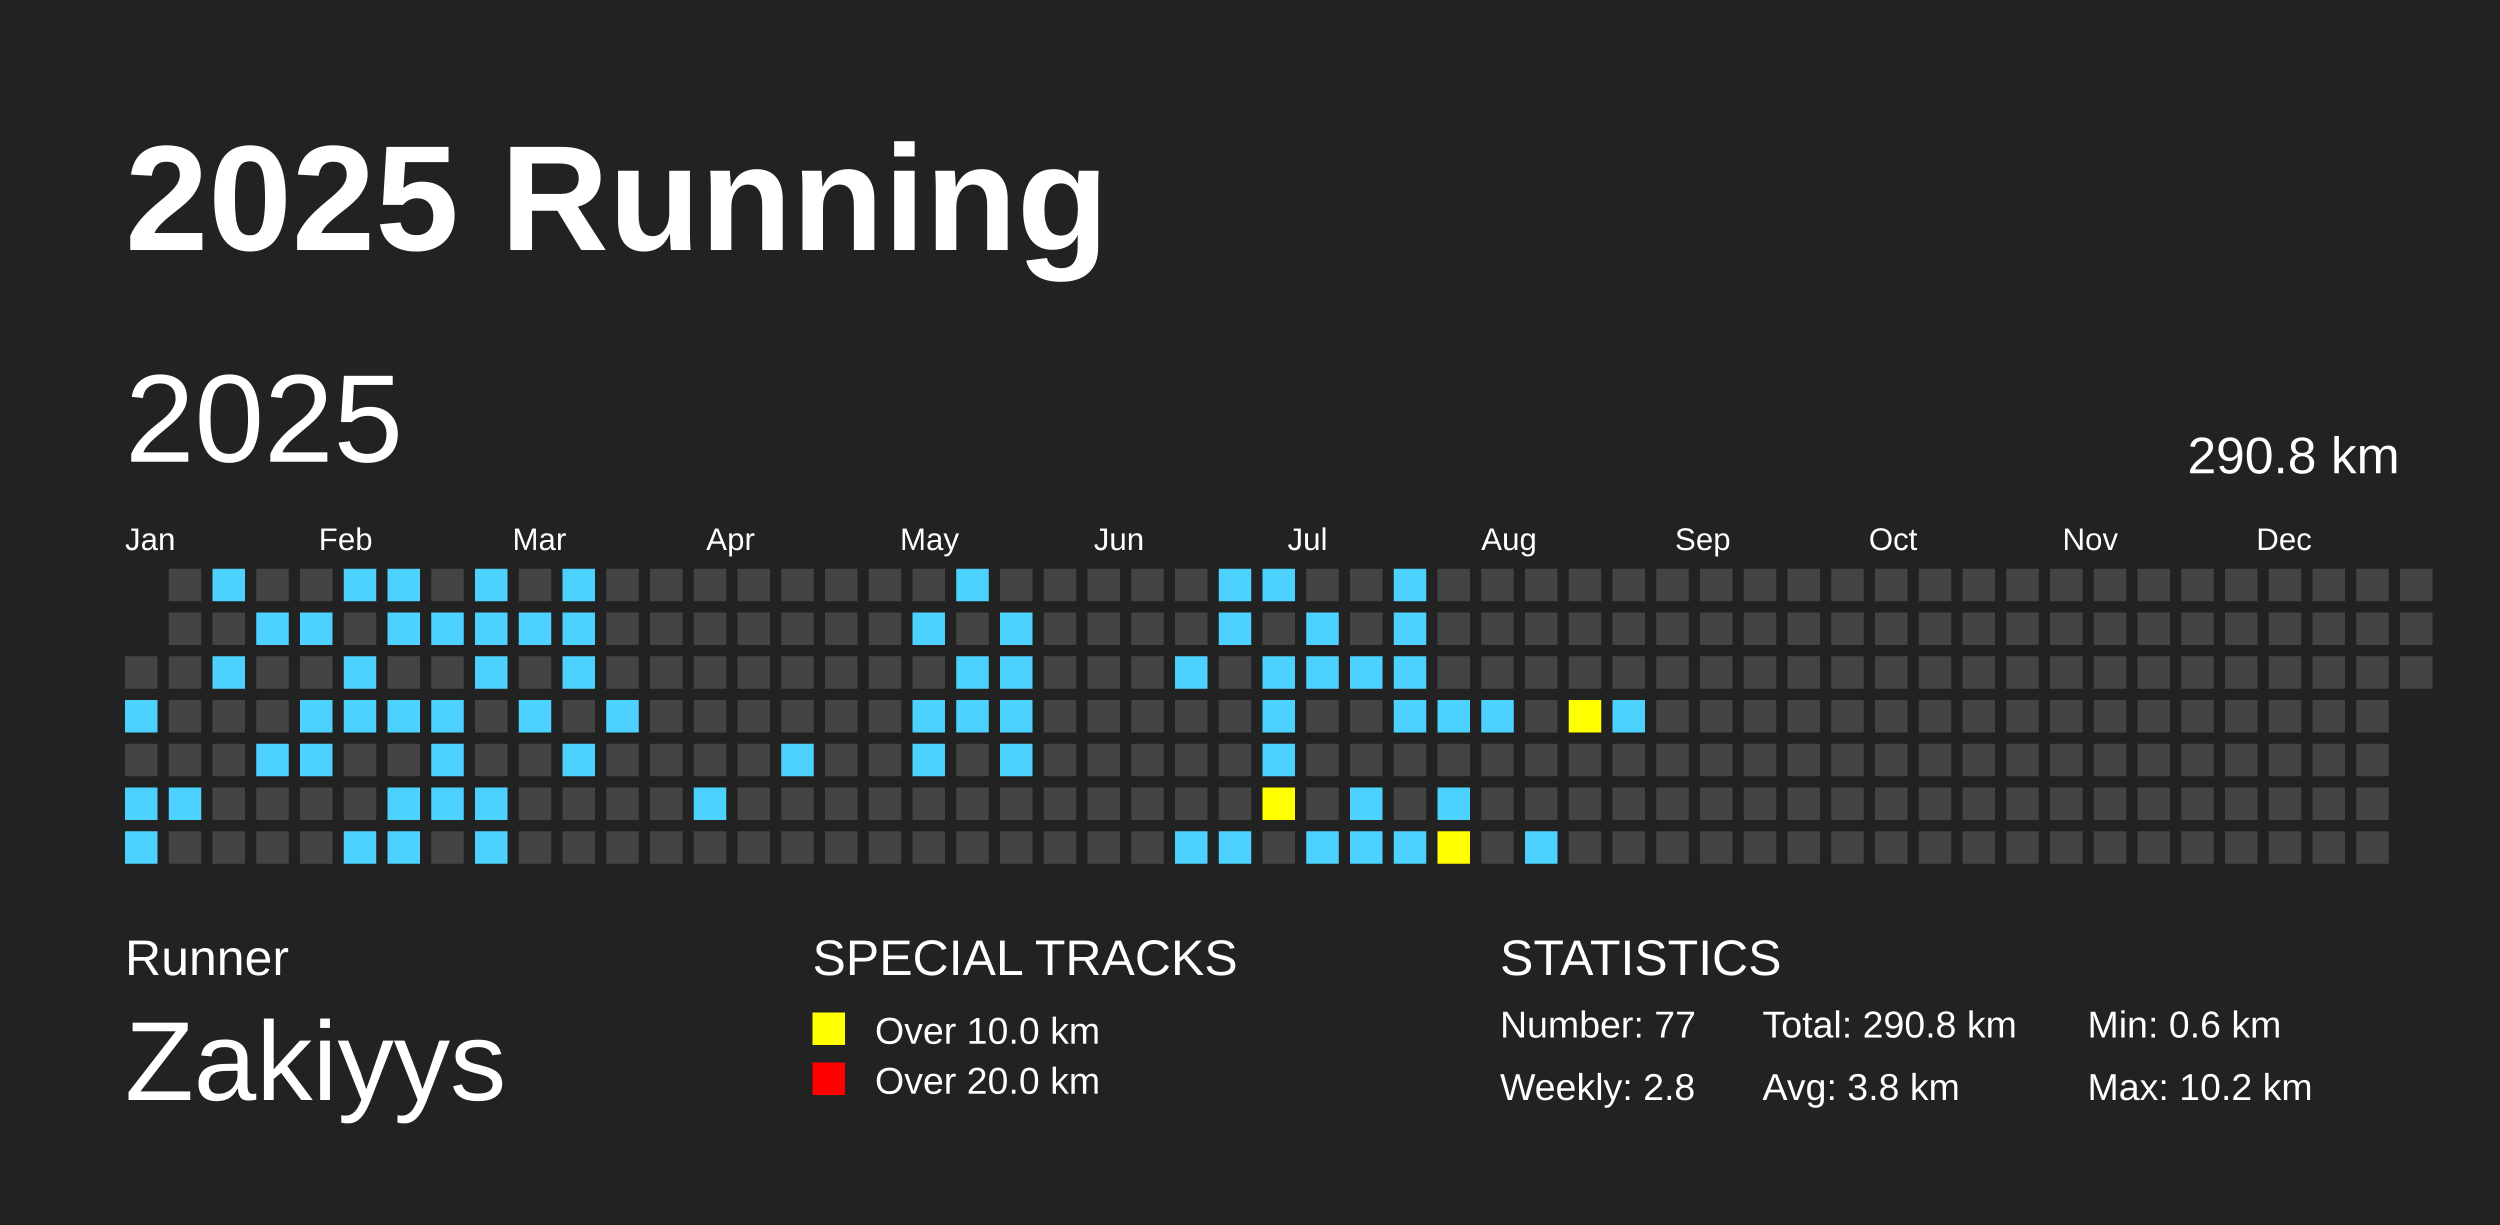
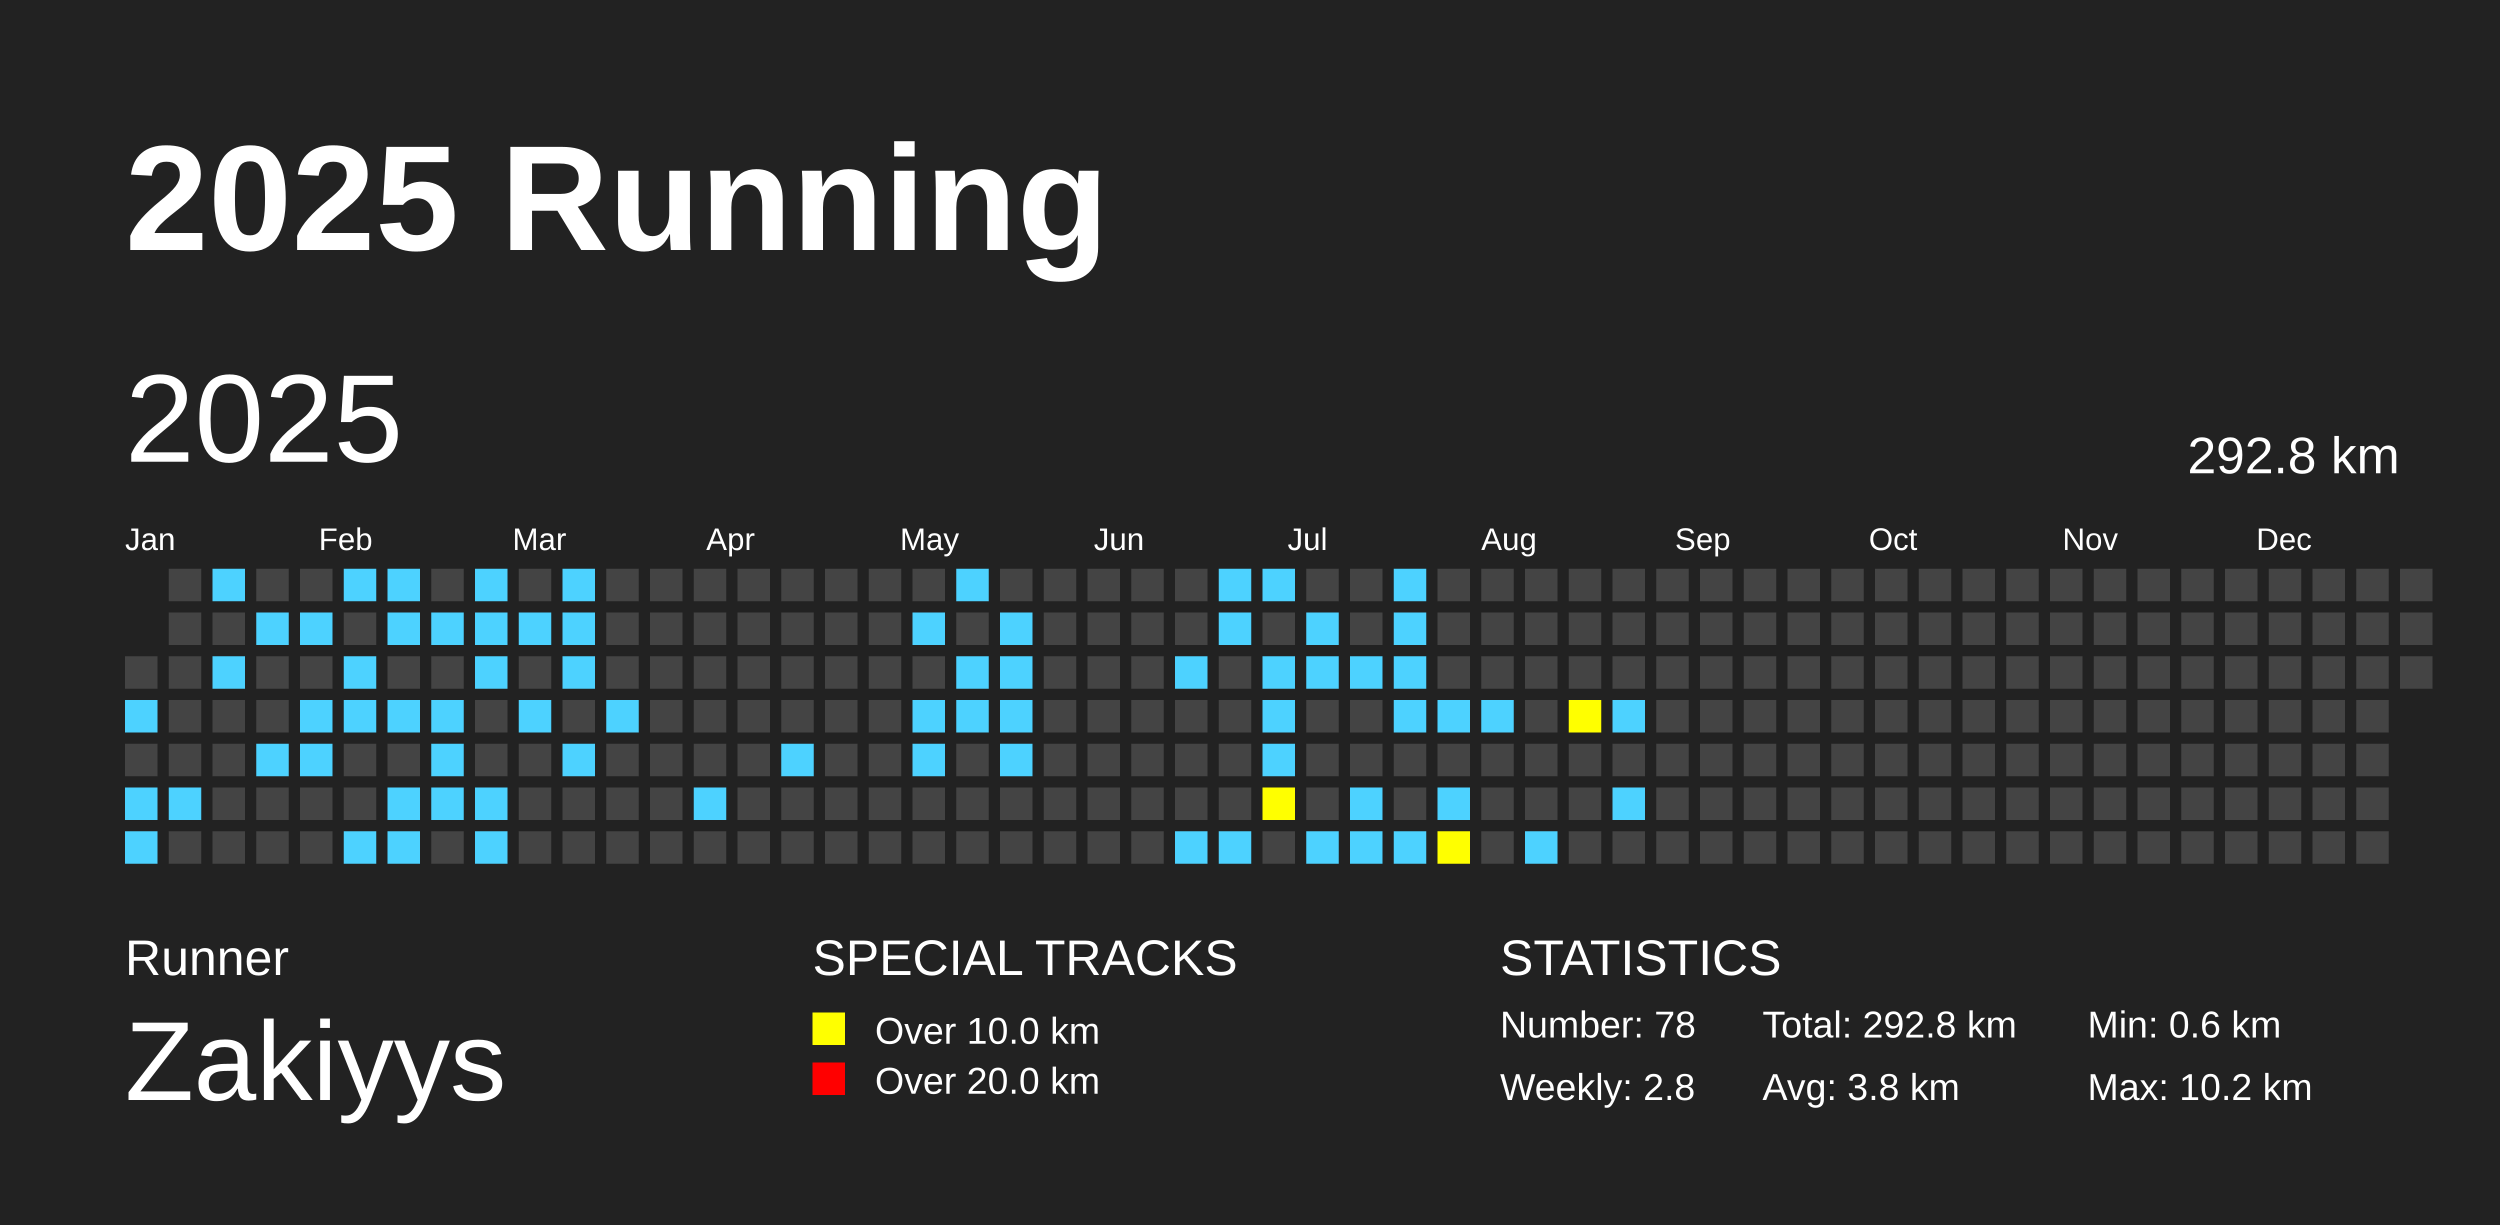
<svg xmlns="http://www.w3.org/2000/svg" baseProfile="full" height="98mm" version="1.1" viewBox="0,0,200,98" width="200mm">
  <defs />
  <rect fill="#222222" height="98" width="200" x="0" y="0" />
  <text fill="#FFFFFF" style="font-size:12px; font-family:Arial; font-weight:bold;" x="10" y="20">2025 Running</text>
  <text fill="#FFFFFF" style="font-size:4px; font-family:Arial" x="10" y="78">Runner</text>
  <text fill="#FFFFFF" style="font-size:9px; font-family:Arial" x="10" y="88">Zakiyys</text>
  <text fill="#FFFFFF" style="font-size:4px; font-family:Arial" x="65" y="78">SPECIAL TRACKS</text>
  <rect fill="yellow" height="2.6" width="2.6" x="65" y="81" />
  <text fill="#FFFFFF" style="font-size:3px; font-family:Arial" x="70" y="83.5">Over 10.0 km</text>
  <rect fill="red" height="2.6" width="2.6" x="65" y="85" />
  <text fill="#FFFFFF" style="font-size:3px; font-family:Arial" x="70" y="87.5">Over 20.0 km</text>
  <text fill="#FFFFFF" style="font-size:4px; font-family:Arial" x="120" y="78">STATISTICS</text>
-   <text fill="#FFFFFF" style="font-size:3px; font-family:Arial" x="120" y="83">Number: 77</text>
+   <text fill="#FFFFFF" style="font-size:3px; font-family:Arial" x="120" y="83">Number: 78</text>
  <text fill="#FFFFFF" style="font-size:3px; font-family:Arial" x="120" y="88">Weekly: 2.8</text>
-   <text fill="#FFFFFF" style="font-size:3px; font-family:Arial" x="141" y="83">Total: 290.8 km</text>
+   <text fill="#FFFFFF" style="font-size:3px; font-family:Arial" x="141" y="83">Total: 292.8 km</text>
  <text fill="#FFFFFF" style="font-size:3px; font-family:Arial" x="141" y="88">Avg: 3.8 km</text>
  <text fill="#FFFFFF" style="font-size:3px; font-family:Arial" x="167" y="83">Min: 0.6 km</text>
  <text fill="#FFFFFF" style="font-size:3px; font-family:Arial" x="167" y="88">Max: 10.2 km</text>
  <text dominant-baseline="hanging" fill="#FFFFFF" style="font-size:10.0px; font-family:Arial;" x="10" y="30">2025</text>
-   <text dominant-baseline="hanging" fill="#FFFFFF" style="font-size:4.125px; font-family:Arial;" x="175" y="35">290.8 km</text>
+   <text dominant-baseline="hanging" fill="#FFFFFF" style="font-size:4.125px; font-family:Arial;" x="175" y="35">292.8 km</text>
  <text fill="#FFFFFF" style="font-size:2.5px; font-family:Arial" x="10.0" y="44">Jan</text>
  <text fill="#FFFFFF" style="font-size:2.5px; font-family:Arial" x="25.5" y="44">Feb</text>
  <text fill="#FFFFFF" style="font-size:2.5px; font-family:Arial" x="41.0" y="44">Mar</text>
  <text fill="#FFFFFF" style="font-size:2.5px; font-family:Arial" x="56.5" y="44">Apr</text>
  <text fill="#FFFFFF" style="font-size:2.5px; font-family:Arial" x="72.0" y="44">May</text>
  <text fill="#FFFFFF" style="font-size:2.5px; font-family:Arial" x="87.5" y="44">Jun</text>
  <text fill="#FFFFFF" style="font-size:2.5px; font-family:Arial" x="103.0" y="44">Jul</text>
  <text fill="#FFFFFF" style="font-size:2.5px; font-family:Arial" x="118.5" y="44">Aug</text>
  <text fill="#FFFFFF" style="font-size:2.5px; font-family:Arial" x="134.0" y="44">Sep</text>
  <text fill="#FFFFFF" style="font-size:2.5px; font-family:Arial" x="149.5" y="44">Oct</text>
  <text fill="#FFFFFF" style="font-size:2.5px; font-family:Arial" x="165.0" y="44">Nov</text>
  <text fill="#FFFFFF" style="font-size:2.5px; font-family:Arial" x="180.5" y="44">Dec</text>
  <rect fill="#444444" height="2.6" width="2.6" x="10.0" y="52.5" />
  <rect fill="#4DD2FF" height="2.6" width="2.6" x="10.0" y="56.0" />
  <rect fill="#444444" height="2.6" width="2.6" x="10.0" y="59.5" />
  <rect fill="#4DD2FF" height="2.6" width="2.6" x="10.0" y="63.0" />
  <rect fill="#4DD2FF" height="2.6" width="2.6" x="10.0" y="66.5" />
  <rect fill="#444444" height="2.6" width="2.6" x="13.5" y="45.5" />
  <rect fill="#444444" height="2.6" width="2.6" x="13.5" y="49.0" />
  <rect fill="#444444" height="2.6" width="2.6" x="13.5" y="52.5" />
  <rect fill="#444444" height="2.6" width="2.6" x="13.5" y="56.0" />
  <rect fill="#444444" height="2.6" width="2.6" x="13.5" y="59.5" />
  <rect fill="#4DD2FF" height="2.6" width="2.6" x="13.5" y="63.0" />
  <rect fill="#444444" height="2.6" width="2.6" x="13.5" y="66.5" />
  <rect fill="#4DD2FF" height="2.6" width="2.6" x="17.0" y="45.5" />
  <rect fill="#444444" height="2.6" width="2.6" x="17.0" y="49.0" />
  <rect fill="#4DD2FF" height="2.6" width="2.6" x="17.0" y="52.5" />
  <rect fill="#444444" height="2.6" width="2.6" x="17.0" y="56.0" />
  <rect fill="#444444" height="2.6" width="2.6" x="17.0" y="59.5" />
  <rect fill="#444444" height="2.6" width="2.6" x="17.0" y="63.0" />
  <rect fill="#444444" height="2.6" width="2.6" x="17.0" y="66.5" />
  <rect fill="#444444" height="2.6" width="2.6" x="20.5" y="45.5" />
  <rect fill="#4DD2FF" height="2.6" width="2.6" x="20.5" y="49.0" />
  <rect fill="#444444" height="2.6" width="2.6" x="20.5" y="52.5" />
  <rect fill="#444444" height="2.6" width="2.6" x="20.5" y="56.0" />
  <rect fill="#4DD2FF" height="2.6" width="2.6" x="20.5" y="59.5" />
  <rect fill="#444444" height="2.6" width="2.6" x="20.5" y="63.0" />
  <rect fill="#444444" height="2.6" width="2.6" x="20.5" y="66.5" />
  <rect fill="#444444" height="2.6" width="2.6" x="24.0" y="45.5" />
  <rect fill="#4DD2FF" height="2.6" width="2.6" x="24.0" y="49.0" />
  <rect fill="#444444" height="2.6" width="2.6" x="24.0" y="52.5" />
  <rect fill="#4DD2FF" height="2.6" width="2.6" x="24.0" y="56.0" />
  <rect fill="#4DD2FF" height="2.6" width="2.6" x="24.0" y="59.5" />
  <rect fill="#444444" height="2.6" width="2.6" x="24.0" y="63.0" />
  <rect fill="#444444" height="2.6" width="2.6" x="24.0" y="66.5" />
  <rect fill="#4DD2FF" height="2.6" width="2.6" x="27.5" y="45.5" />
  <rect fill="#444444" height="2.6" width="2.6" x="27.5" y="49.0" />
  <rect fill="#4DD2FF" height="2.6" width="2.6" x="27.5" y="52.5" />
  <rect fill="#4DD2FF" height="2.6" width="2.6" x="27.5" y="56.0" />
  <rect fill="#444444" height="2.6" width="2.6" x="27.5" y="59.5" />
  <rect fill="#444444" height="2.6" width="2.6" x="27.5" y="63.0" />
  <rect fill="#4DD2FF" height="2.6" width="2.6" x="27.5" y="66.5" />
  <rect fill="#4DD2FF" height="2.6" width="2.6" x="31.0" y="45.5" />
  <rect fill="#4DD2FF" height="2.6" width="2.6" x="31.0" y="49.0" />
  <rect fill="#444444" height="2.6" width="2.6" x="31.0" y="52.5" />
  <rect fill="#4DD2FF" height="2.6" width="2.6" x="31.0" y="56.0" />
  <rect fill="#444444" height="2.6" width="2.6" x="31.0" y="59.5" />
  <rect fill="#4DD2FF" height="2.6" width="2.6" x="31.0" y="63.0" />
  <rect fill="#4DD2FF" height="2.6" width="2.6" x="31.0" y="66.5" />
  <rect fill="#444444" height="2.6" width="2.6" x="34.5" y="45.5" />
  <rect fill="#4DD2FF" height="2.6" width="2.6" x="34.5" y="49.0" />
  <rect fill="#444444" height="2.6" width="2.6" x="34.5" y="52.5" />
  <rect fill="#4DD2FF" height="2.6" width="2.6" x="34.5" y="56.0" />
  <rect fill="#4DD2FF" height="2.6" width="2.6" x="34.5" y="59.5" />
  <rect fill="#4DD2FF" height="2.6" width="2.6" x="34.5" y="63.0" />
  <rect fill="#444444" height="2.6" width="2.6" x="34.5" y="66.5" />
  <rect fill="#4DD2FF" height="2.6" width="2.6" x="38.0" y="45.5" />
  <rect fill="#4DD2FF" height="2.6" width="2.6" x="38.0" y="49.0" />
  <rect fill="#4DD2FF" height="2.6" width="2.6" x="38.0" y="52.5" />
  <rect fill="#444444" height="2.6" width="2.6" x="38.0" y="56.0" />
  <rect fill="#444444" height="2.6" width="2.6" x="38.0" y="59.5" />
  <rect fill="#4DD2FF" height="2.6" width="2.6" x="38.0" y="63.0" />
  <rect fill="#4DD2FF" height="2.6" width="2.6" x="38.0" y="66.5" />
  <rect fill="#444444" height="2.6" width="2.6" x="41.5" y="45.5" />
  <rect fill="#4DD2FF" height="2.6" width="2.6" x="41.5" y="49.0" />
  <rect fill="#444444" height="2.6" width="2.6" x="41.5" y="52.5" />
  <rect fill="#4DD2FF" height="2.6" width="2.6" x="41.5" y="56.0" />
  <rect fill="#444444" height="2.6" width="2.6" x="41.5" y="59.5" />
  <rect fill="#444444" height="2.6" width="2.6" x="41.5" y="63.0" />
  <rect fill="#444444" height="2.6" width="2.6" x="41.5" y="66.5" />
  <rect fill="#4DD2FF" height="2.6" width="2.6" x="45.0" y="45.5" />
  <rect fill="#4DD2FF" height="2.6" width="2.6" x="45.0" y="49.0" />
  <rect fill="#4DD2FF" height="2.6" width="2.6" x="45.0" y="52.5" />
  <rect fill="#444444" height="2.6" width="2.6" x="45.0" y="56.0" />
  <rect fill="#4DD2FF" height="2.6" width="2.6" x="45.0" y="59.5" />
  <rect fill="#444444" height="2.6" width="2.6" x="45.0" y="63.0" />
  <rect fill="#444444" height="2.6" width="2.6" x="45.0" y="66.5" />
  <rect fill="#444444" height="2.6" width="2.6" x="48.5" y="45.5" />
  <rect fill="#444444" height="2.6" width="2.6" x="48.5" y="49.0" />
  <rect fill="#444444" height="2.6" width="2.6" x="48.5" y="52.5" />
  <rect fill="#4DD2FF" height="2.6" width="2.6" x="48.5" y="56.0" />
  <rect fill="#444444" height="2.6" width="2.6" x="48.5" y="59.5" />
  <rect fill="#444444" height="2.6" width="2.6" x="48.5" y="63.0" />
  <rect fill="#444444" height="2.6" width="2.6" x="48.5" y="66.5" />
  <rect fill="#444444" height="2.6" width="2.6" x="52.0" y="45.5" />
  <rect fill="#444444" height="2.6" width="2.6" x="52.0" y="49.0" />
  <rect fill="#444444" height="2.6" width="2.6" x="52.0" y="52.5" />
  <rect fill="#444444" height="2.6" width="2.6" x="52.0" y="56.0" />
  <rect fill="#444444" height="2.6" width="2.6" x="52.0" y="59.5" />
  <rect fill="#444444" height="2.6" width="2.6" x="52.0" y="63.0" />
  <rect fill="#444444" height="2.6" width="2.6" x="52.0" y="66.5" />
  <rect fill="#444444" height="2.6" width="2.6" x="55.5" y="45.5" />
  <rect fill="#444444" height="2.6" width="2.6" x="55.5" y="49.0" />
  <rect fill="#444444" height="2.6" width="2.6" x="55.5" y="52.5" />
  <rect fill="#444444" height="2.6" width="2.6" x="55.5" y="56.0" />
  <rect fill="#444444" height="2.6" width="2.6" x="55.5" y="59.5" />
  <rect fill="#4DD2FF" height="2.6" width="2.6" x="55.5" y="63.0" />
  <rect fill="#444444" height="2.6" width="2.6" x="55.5" y="66.5" />
  <rect fill="#444444" height="2.6" width="2.6" x="59.0" y="45.5" />
  <rect fill="#444444" height="2.6" width="2.6" x="59.0" y="49.0" />
  <rect fill="#444444" height="2.6" width="2.6" x="59.0" y="52.5" />
  <rect fill="#444444" height="2.6" width="2.6" x="59.0" y="56.0" />
  <rect fill="#444444" height="2.6" width="2.6" x="59.0" y="59.5" />
  <rect fill="#444444" height="2.6" width="2.6" x="59.0" y="63.0" />
  <rect fill="#444444" height="2.6" width="2.6" x="59.0" y="66.5" />
  <rect fill="#444444" height="2.6" width="2.6" x="62.5" y="45.5" />
  <rect fill="#444444" height="2.6" width="2.6" x="62.5" y="49.0" />
  <rect fill="#444444" height="2.6" width="2.6" x="62.5" y="52.5" />
  <rect fill="#444444" height="2.6" width="2.6" x="62.5" y="56.0" />
  <rect fill="#4DD2FF" height="2.6" width="2.6" x="62.5" y="59.5" />
  <rect fill="#444444" height="2.6" width="2.6" x="62.5" y="63.0" />
  <rect fill="#444444" height="2.6" width="2.6" x="62.5" y="66.5" />
  <rect fill="#444444" height="2.6" width="2.6" x="66.0" y="45.5" />
  <rect fill="#444444" height="2.6" width="2.6" x="66.0" y="49.0" />
  <rect fill="#444444" height="2.6" width="2.6" x="66.0" y="52.5" />
  <rect fill="#444444" height="2.6" width="2.6" x="66.0" y="56.0" />
  <rect fill="#444444" height="2.6" width="2.6" x="66.0" y="59.5" />
  <rect fill="#444444" height="2.6" width="2.6" x="66.0" y="63.0" />
  <rect fill="#444444" height="2.6" width="2.6" x="66.0" y="66.5" />
  <rect fill="#444444" height="2.6" width="2.6" x="69.5" y="45.5" />
  <rect fill="#444444" height="2.6" width="2.6" x="69.5" y="49.0" />
  <rect fill="#444444" height="2.6" width="2.6" x="69.5" y="52.5" />
  <rect fill="#444444" height="2.6" width="2.6" x="69.5" y="56.0" />
  <rect fill="#444444" height="2.6" width="2.6" x="69.5" y="59.5" />
  <rect fill="#444444" height="2.6" width="2.6" x="69.5" y="63.0" />
  <rect fill="#444444" height="2.6" width="2.6" x="69.5" y="66.5" />
  <rect fill="#444444" height="2.6" width="2.6" x="73.0" y="45.5" />
  <rect fill="#4DD2FF" height="2.6" width="2.6" x="73.0" y="49.0" />
  <rect fill="#444444" height="2.6" width="2.6" x="73.0" y="52.5" />
  <rect fill="#4DD2FF" height="2.6" width="2.6" x="73.0" y="56.0" />
  <rect fill="#4DD2FF" height="2.6" width="2.6" x="73.0" y="59.5" />
  <rect fill="#444444" height="2.6" width="2.6" x="73.0" y="63.0" />
  <rect fill="#444444" height="2.6" width="2.6" x="73.0" y="66.5" />
  <rect fill="#4DD2FF" height="2.6" width="2.6" x="76.5" y="45.5" />
  <rect fill="#444444" height="2.6" width="2.6" x="76.5" y="49.0" />
  <rect fill="#4DD2FF" height="2.6" width="2.6" x="76.5" y="52.5" />
  <rect fill="#4DD2FF" height="2.6" width="2.6" x="76.5" y="56.0" />
  <rect fill="#444444" height="2.6" width="2.6" x="76.5" y="59.5" />
  <rect fill="#444444" height="2.6" width="2.6" x="76.5" y="63.0" />
  <rect fill="#444444" height="2.6" width="2.6" x="76.5" y="66.5" />
  <rect fill="#444444" height="2.6" width="2.6" x="80.0" y="45.5" />
  <rect fill="#4DD2FF" height="2.6" width="2.6" x="80.0" y="49.0" />
  <rect fill="#4DD2FF" height="2.6" width="2.6" x="80.0" y="52.5" />
  <rect fill="#4DD2FF" height="2.6" width="2.6" x="80.0" y="56.0" />
  <rect fill="#4DD2FF" height="2.6" width="2.6" x="80.0" y="59.5" />
  <rect fill="#444444" height="2.6" width="2.6" x="80.0" y="63.0" />
  <rect fill="#444444" height="2.6" width="2.6" x="80.0" y="66.5" />
  <rect fill="#444444" height="2.6" width="2.6" x="83.5" y="45.5" />
  <rect fill="#444444" height="2.6" width="2.6" x="83.5" y="49.0" />
  <rect fill="#444444" height="2.6" width="2.6" x="83.5" y="52.5" />
  <rect fill="#444444" height="2.6" width="2.6" x="83.5" y="56.0" />
  <rect fill="#444444" height="2.6" width="2.6" x="83.5" y="59.5" />
  <rect fill="#444444" height="2.6" width="2.6" x="83.5" y="63.0" />
  <rect fill="#444444" height="2.6" width="2.6" x="83.5" y="66.5" />
  <rect fill="#444444" height="2.6" width="2.6" x="87.0" y="45.5" />
  <rect fill="#444444" height="2.6" width="2.6" x="87.0" y="49.0" />
  <rect fill="#444444" height="2.6" width="2.6" x="87.0" y="52.5" />
  <rect fill="#444444" height="2.6" width="2.6" x="87.0" y="56.0" />
  <rect fill="#444444" height="2.6" width="2.6" x="87.0" y="59.5" />
  <rect fill="#444444" height="2.6" width="2.6" x="87.0" y="63.0" />
  <rect fill="#444444" height="2.6" width="2.6" x="87.0" y="66.5" />
  <rect fill="#444444" height="2.6" width="2.6" x="90.5" y="45.5" />
  <rect fill="#444444" height="2.6" width="2.6" x="90.5" y="49.0" />
  <rect fill="#444444" height="2.6" width="2.6" x="90.5" y="52.5" />
  <rect fill="#444444" height="2.6" width="2.6" x="90.5" y="56.0" />
  <rect fill="#444444" height="2.6" width="2.6" x="90.5" y="59.5" />
  <rect fill="#444444" height="2.6" width="2.6" x="90.5" y="63.0" />
  <rect fill="#444444" height="2.6" width="2.6" x="90.5" y="66.5" />
  <rect fill="#444444" height="2.6" width="2.6" x="94.0" y="45.5" />
  <rect fill="#444444" height="2.6" width="2.6" x="94.0" y="49.0" />
  <rect fill="#4DD2FF" height="2.6" width="2.6" x="94.0" y="52.5" />
  <rect fill="#444444" height="2.6" width="2.6" x="94.0" y="56.0" />
  <rect fill="#444444" height="2.6" width="2.6" x="94.0" y="59.5" />
  <rect fill="#444444" height="2.6" width="2.6" x="94.0" y="63.0" />
  <rect fill="#4DD2FF" height="2.6" width="2.6" x="94.0" y="66.5" />
  <rect fill="#4DD2FF" height="2.6" width="2.6" x="97.5" y="45.5" />
  <rect fill="#4DD2FF" height="2.6" width="2.6" x="97.5" y="49.0" />
  <rect fill="#444444" height="2.6" width="2.6" x="97.5" y="52.5" />
  <rect fill="#444444" height="2.6" width="2.6" x="97.5" y="56.0" />
  <rect fill="#444444" height="2.6" width="2.6" x="97.5" y="59.5" />
  <rect fill="#444444" height="2.6" width="2.6" x="97.5" y="63.0" />
  <rect fill="#4DD2FF" height="2.6" width="2.6" x="97.5" y="66.5" />
  <rect fill="#4DD2FF" height="2.6" width="2.6" x="101.0" y="45.5" />
  <rect fill="#444444" height="2.6" width="2.6" x="101.0" y="49.0" />
  <rect fill="#4DD2FF" height="2.6" width="2.6" x="101.0" y="52.5" />
  <rect fill="#4DD2FF" height="2.6" width="2.6" x="101.0" y="56.0" />
  <rect fill="#4DD2FF" height="2.6" width="2.6" x="101.0" y="59.5" />
  <rect fill="yellow" height="2.6" width="2.6" x="101.0" y="63.0" />
  <rect fill="#444444" height="2.6" width="2.6" x="101.0" y="66.5" />
  <rect fill="#444444" height="2.6" width="2.6" x="104.5" y="45.5" />
  <rect fill="#4DD2FF" height="2.6" width="2.6" x="104.5" y="49.0" />
  <rect fill="#4DD2FF" height="2.6" width="2.6" x="104.5" y="52.5" />
  <rect fill="#444444" height="2.6" width="2.6" x="104.5" y="56.0" />
  <rect fill="#444444" height="2.6" width="2.6" x="104.5" y="59.5" />
  <rect fill="#444444" height="2.6" width="2.6" x="104.5" y="63.0" />
  <rect fill="#4DD2FF" height="2.6" width="2.6" x="104.5" y="66.5" />
  <rect fill="#444444" height="2.6" width="2.6" x="108.0" y="45.5" />
  <rect fill="#444444" height="2.6" width="2.6" x="108.0" y="49.0" />
  <rect fill="#4DD2FF" height="2.6" width="2.6" x="108.0" y="52.5" />
  <rect fill="#444444" height="2.6" width="2.6" x="108.0" y="56.0" />
  <rect fill="#444444" height="2.6" width="2.6" x="108.0" y="59.5" />
  <rect fill="#4DD2FF" height="2.6" width="2.6" x="108.0" y="63.0" />
  <rect fill="#4DD2FF" height="2.6" width="2.6" x="108.0" y="66.5" />
  <rect fill="#4DD2FF" height="2.6" width="2.6" x="111.5" y="45.5" />
  <rect fill="#4DD2FF" height="2.6" width="2.6" x="111.5" y="49.0" />
  <rect fill="#4DD2FF" height="2.6" width="2.6" x="111.5" y="52.5" />
  <rect fill="#4DD2FF" height="2.6" width="2.6" x="111.5" y="56.0" />
  <rect fill="#444444" height="2.6" width="2.6" x="111.5" y="59.5" />
  <rect fill="#444444" height="2.6" width="2.6" x="111.5" y="63.0" />
  <rect fill="#4DD2FF" height="2.6" width="2.6" x="111.5" y="66.5" />
  <rect fill="#444444" height="2.6" width="2.6" x="115.0" y="45.5" />
  <rect fill="#444444" height="2.6" width="2.6" x="115.0" y="49.0" />
  <rect fill="#444444" height="2.6" width="2.6" x="115.0" y="52.5" />
  <rect fill="#4DD2FF" height="2.6" width="2.6" x="115.0" y="56.0" />
  <rect fill="#444444" height="2.6" width="2.6" x="115.0" y="59.5" />
  <rect fill="#4DD2FF" height="2.6" width="2.6" x="115.0" y="63.0" />
  <rect fill="yellow" height="2.6" width="2.6" x="115.0" y="66.5" />
  <rect fill="#444444" height="2.6" width="2.6" x="118.5" y="45.5" />
  <rect fill="#444444" height="2.6" width="2.6" x="118.5" y="49.0" />
  <rect fill="#444444" height="2.6" width="2.6" x="118.5" y="52.5" />
  <rect fill="#4DD2FF" height="2.6" width="2.6" x="118.5" y="56.0" />
  <rect fill="#444444" height="2.6" width="2.6" x="118.5" y="59.5" />
  <rect fill="#444444" height="2.6" width="2.6" x="118.5" y="63.0" />
  <rect fill="#444444" height="2.6" width="2.6" x="118.5" y="66.5" />
  <rect fill="#444444" height="2.6" width="2.6" x="122.0" y="45.5" />
  <rect fill="#444444" height="2.6" width="2.6" x="122.0" y="49.0" />
  <rect fill="#444444" height="2.6" width="2.6" x="122.0" y="52.5" />
  <rect fill="#444444" height="2.6" width="2.6" x="122.0" y="56.0" />
  <rect fill="#444444" height="2.6" width="2.6" x="122.0" y="59.5" />
  <rect fill="#444444" height="2.6" width="2.6" x="122.0" y="63.0" />
  <rect fill="#4DD2FF" height="2.6" width="2.6" x="122.0" y="66.5" />
  <rect fill="#444444" height="2.6" width="2.6" x="125.5" y="45.5" />
  <rect fill="#444444" height="2.6" width="2.6" x="125.5" y="49.0" />
  <rect fill="#444444" height="2.6" width="2.6" x="125.5" y="52.5" />
  <rect fill="yellow" height="2.6" width="2.6" x="125.5" y="56.0" />
  <rect fill="#444444" height="2.6" width="2.6" x="125.5" y="59.5" />
  <rect fill="#444444" height="2.6" width="2.6" x="125.5" y="63.0" />
  <rect fill="#444444" height="2.6" width="2.6" x="125.5" y="66.5" />
  <rect fill="#444444" height="2.6" width="2.6" x="129.0" y="45.5" />
  <rect fill="#444444" height="2.6" width="2.6" x="129.0" y="49.0" />
  <rect fill="#444444" height="2.6" width="2.6" x="129.0" y="52.5" />
  <rect fill="#4DD2FF" height="2.6" width="2.6" x="129.0" y="56.0" />
  <rect fill="#444444" height="2.6" width="2.6" x="129.0" y="59.5" />
-   <rect fill="#444444" height="2.6" width="2.6" x="129.0" y="63.0" />
+   <rect fill="#4DD2FF" height="2.6" width="2.6" x="129.0" y="63.0" />
  <rect fill="#444444" height="2.6" width="2.6" x="129.0" y="66.5" />
  <rect fill="#444444" height="2.6" width="2.6" x="132.5" y="45.5" />
  <rect fill="#444444" height="2.6" width="2.6" x="132.5" y="49.0" />
  <rect fill="#444444" height="2.6" width="2.6" x="132.5" y="52.5" />
  <rect fill="#444444" height="2.6" width="2.6" x="132.5" y="56.0" />
  <rect fill="#444444" height="2.6" width="2.6" x="132.5" y="59.5" />
  <rect fill="#444444" height="2.6" width="2.6" x="132.5" y="63.0" />
  <rect fill="#444444" height="2.6" width="2.6" x="132.5" y="66.5" />
  <rect fill="#444444" height="2.6" width="2.6" x="136.0" y="45.5" />
  <rect fill="#444444" height="2.6" width="2.6" x="136.0" y="49.0" />
  <rect fill="#444444" height="2.6" width="2.6" x="136.0" y="52.5" />
  <rect fill="#444444" height="2.6" width="2.6" x="136.0" y="56.0" />
  <rect fill="#444444" height="2.6" width="2.6" x="136.0" y="59.5" />
  <rect fill="#444444" height="2.6" width="2.6" x="136.0" y="63.0" />
  <rect fill="#444444" height="2.6" width="2.6" x="136.0" y="66.5" />
  <rect fill="#444444" height="2.6" width="2.6" x="139.5" y="45.5" />
  <rect fill="#444444" height="2.6" width="2.6" x="139.5" y="49.0" />
  <rect fill="#444444" height="2.6" width="2.6" x="139.5" y="52.5" />
  <rect fill="#444444" height="2.6" width="2.6" x="139.5" y="56.0" />
  <rect fill="#444444" height="2.6" width="2.6" x="139.5" y="59.5" />
  <rect fill="#444444" height="2.6" width="2.6" x="139.5" y="63.0" />
  <rect fill="#444444" height="2.6" width="2.6" x="139.5" y="66.5" />
  <rect fill="#444444" height="2.6" width="2.6" x="143.0" y="45.5" />
  <rect fill="#444444" height="2.6" width="2.6" x="143.0" y="49.0" />
  <rect fill="#444444" height="2.6" width="2.6" x="143.0" y="52.5" />
  <rect fill="#444444" height="2.6" width="2.6" x="143.0" y="56.0" />
  <rect fill="#444444" height="2.6" width="2.6" x="143.0" y="59.5" />
  <rect fill="#444444" height="2.6" width="2.6" x="143.0" y="63.0" />
  <rect fill="#444444" height="2.6" width="2.6" x="143.0" y="66.5" />
  <rect fill="#444444" height="2.6" width="2.6" x="146.5" y="45.5" />
  <rect fill="#444444" height="2.6" width="2.6" x="146.5" y="49.0" />
  <rect fill="#444444" height="2.6" width="2.6" x="146.5" y="52.5" />
  <rect fill="#444444" height="2.6" width="2.6" x="146.5" y="56.0" />
  <rect fill="#444444" height="2.6" width="2.6" x="146.5" y="59.5" />
  <rect fill="#444444" height="2.6" width="2.6" x="146.5" y="63.0" />
  <rect fill="#444444" height="2.6" width="2.6" x="146.5" y="66.5" />
  <rect fill="#444444" height="2.6" width="2.6" x="150.0" y="45.5" />
  <rect fill="#444444" height="2.6" width="2.6" x="150.0" y="49.0" />
  <rect fill="#444444" height="2.6" width="2.6" x="150.0" y="52.5" />
  <rect fill="#444444" height="2.6" width="2.6" x="150.0" y="56.0" />
  <rect fill="#444444" height="2.6" width="2.6" x="150.0" y="59.5" />
  <rect fill="#444444" height="2.6" width="2.6" x="150.0" y="63.0" />
  <rect fill="#444444" height="2.6" width="2.6" x="150.0" y="66.5" />
  <rect fill="#444444" height="2.6" width="2.6" x="153.5" y="45.5" />
  <rect fill="#444444" height="2.6" width="2.6" x="153.5" y="49.0" />
  <rect fill="#444444" height="2.6" width="2.6" x="153.5" y="52.5" />
  <rect fill="#444444" height="2.6" width="2.6" x="153.5" y="56.0" />
  <rect fill="#444444" height="2.6" width="2.6" x="153.5" y="59.5" />
  <rect fill="#444444" height="2.6" width="2.6" x="153.5" y="63.0" />
  <rect fill="#444444" height="2.6" width="2.6" x="153.5" y="66.5" />
  <rect fill="#444444" height="2.6" width="2.6" x="157.0" y="45.5" />
  <rect fill="#444444" height="2.6" width="2.6" x="157.0" y="49.0" />
  <rect fill="#444444" height="2.6" width="2.6" x="157.0" y="52.5" />
  <rect fill="#444444" height="2.6" width="2.6" x="157.0" y="56.0" />
  <rect fill="#444444" height="2.6" width="2.6" x="157.0" y="59.5" />
  <rect fill="#444444" height="2.6" width="2.6" x="157.0" y="63.0" />
  <rect fill="#444444" height="2.6" width="2.6" x="157.0" y="66.5" />
  <rect fill="#444444" height="2.6" width="2.6" x="160.5" y="45.5" />
  <rect fill="#444444" height="2.6" width="2.6" x="160.5" y="49.0" />
  <rect fill="#444444" height="2.6" width="2.6" x="160.5" y="52.5" />
  <rect fill="#444444" height="2.6" width="2.6" x="160.5" y="56.0" />
  <rect fill="#444444" height="2.6" width="2.6" x="160.5" y="59.5" />
  <rect fill="#444444" height="2.6" width="2.6" x="160.5" y="63.0" />
  <rect fill="#444444" height="2.6" width="2.6" x="160.5" y="66.5" />
  <rect fill="#444444" height="2.6" width="2.6" x="164.0" y="45.5" />
  <rect fill="#444444" height="2.6" width="2.6" x="164.0" y="49.0" />
  <rect fill="#444444" height="2.6" width="2.6" x="164.0" y="52.5" />
  <rect fill="#444444" height="2.6" width="2.6" x="164.0" y="56.0" />
  <rect fill="#444444" height="2.6" width="2.6" x="164.0" y="59.5" />
  <rect fill="#444444" height="2.6" width="2.6" x="164.0" y="63.0" />
  <rect fill="#444444" height="2.6" width="2.6" x="164.0" y="66.5" />
  <rect fill="#444444" height="2.6" width="2.6" x="167.5" y="45.5" />
  <rect fill="#444444" height="2.6" width="2.6" x="167.5" y="49.0" />
  <rect fill="#444444" height="2.6" width="2.6" x="167.5" y="52.5" />
  <rect fill="#444444" height="2.6" width="2.6" x="167.5" y="56.0" />
  <rect fill="#444444" height="2.6" width="2.6" x="167.5" y="59.5" />
  <rect fill="#444444" height="2.6" width="2.6" x="167.5" y="63.0" />
  <rect fill="#444444" height="2.6" width="2.6" x="167.5" y="66.5" />
  <rect fill="#444444" height="2.6" width="2.6" x="171.0" y="45.5" />
  <rect fill="#444444" height="2.6" width="2.6" x="171.0" y="49.0" />
  <rect fill="#444444" height="2.6" width="2.6" x="171.0" y="52.5" />
  <rect fill="#444444" height="2.6" width="2.6" x="171.0" y="56.0" />
  <rect fill="#444444" height="2.6" width="2.6" x="171.0" y="59.5" />
  <rect fill="#444444" height="2.6" width="2.6" x="171.0" y="63.0" />
  <rect fill="#444444" height="2.6" width="2.6" x="171.0" y="66.5" />
  <rect fill="#444444" height="2.6" width="2.6" x="174.5" y="45.5" />
  <rect fill="#444444" height="2.6" width="2.6" x="174.5" y="49.0" />
  <rect fill="#444444" height="2.6" width="2.6" x="174.5" y="52.5" />
  <rect fill="#444444" height="2.6" width="2.6" x="174.5" y="56.0" />
  <rect fill="#444444" height="2.6" width="2.6" x="174.5" y="59.5" />
  <rect fill="#444444" height="2.6" width="2.6" x="174.5" y="63.0" />
  <rect fill="#444444" height="2.6" width="2.6" x="174.5" y="66.5" />
  <rect fill="#444444" height="2.6" width="2.6" x="178.0" y="45.5" />
  <rect fill="#444444" height="2.6" width="2.6" x="178.0" y="49.0" />
  <rect fill="#444444" height="2.6" width="2.6" x="178.0" y="52.5" />
  <rect fill="#444444" height="2.6" width="2.6" x="178.0" y="56.0" />
  <rect fill="#444444" height="2.6" width="2.6" x="178.0" y="59.5" />
  <rect fill="#444444" height="2.6" width="2.6" x="178.0" y="63.0" />
  <rect fill="#444444" height="2.6" width="2.6" x="178.0" y="66.5" />
  <rect fill="#444444" height="2.6" width="2.6" x="181.5" y="45.5" />
  <rect fill="#444444" height="2.6" width="2.6" x="181.5" y="49.0" />
  <rect fill="#444444" height="2.6" width="2.6" x="181.5" y="52.5" />
  <rect fill="#444444" height="2.6" width="2.6" x="181.5" y="56.0" />
  <rect fill="#444444" height="2.6" width="2.6" x="181.5" y="59.5" />
  <rect fill="#444444" height="2.6" width="2.6" x="181.5" y="63.0" />
  <rect fill="#444444" height="2.6" width="2.6" x="181.5" y="66.5" />
  <rect fill="#444444" height="2.6" width="2.6" x="185.0" y="45.5" />
  <rect fill="#444444" height="2.6" width="2.6" x="185.0" y="49.0" />
  <rect fill="#444444" height="2.6" width="2.6" x="185.0" y="52.5" />
  <rect fill="#444444" height="2.6" width="2.6" x="185.0" y="56.0" />
  <rect fill="#444444" height="2.6" width="2.6" x="185.0" y="59.5" />
  <rect fill="#444444" height="2.6" width="2.6" x="185.0" y="63.0" />
  <rect fill="#444444" height="2.6" width="2.6" x="185.0" y="66.5" />
  <rect fill="#444444" height="2.6" width="2.6" x="188.5" y="45.5" />
  <rect fill="#444444" height="2.6" width="2.6" x="188.5" y="49.0" />
  <rect fill="#444444" height="2.6" width="2.6" x="188.5" y="52.5" />
  <rect fill="#444444" height="2.6" width="2.6" x="188.5" y="56.0" />
  <rect fill="#444444" height="2.6" width="2.6" x="188.5" y="59.5" />
  <rect fill="#444444" height="2.6" width="2.6" x="188.5" y="63.0" />
  <rect fill="#444444" height="2.6" width="2.6" x="188.5" y="66.5" />
  <rect fill="#444444" height="2.6" width="2.6" x="192.0" y="45.5" />
  <rect fill="#444444" height="2.6" width="2.6" x="192.0" y="49.0" />
  <rect fill="#444444" height="2.6" width="2.6" x="192.0" y="52.5" />
</svg>
